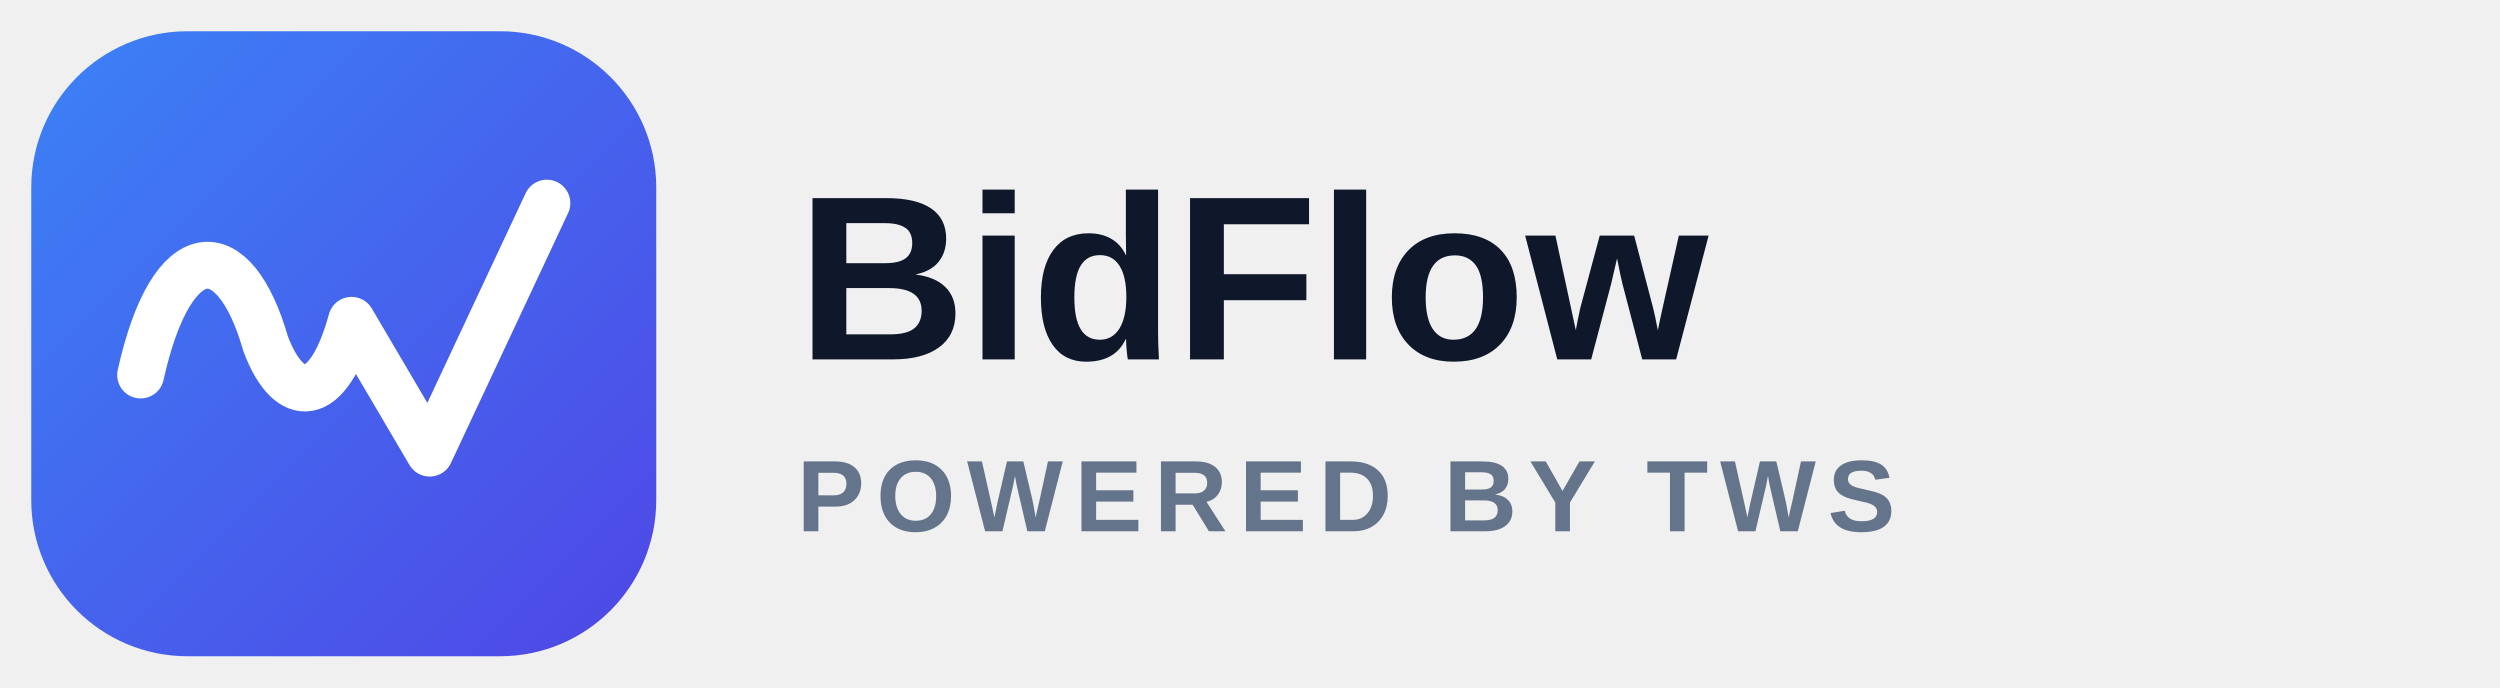
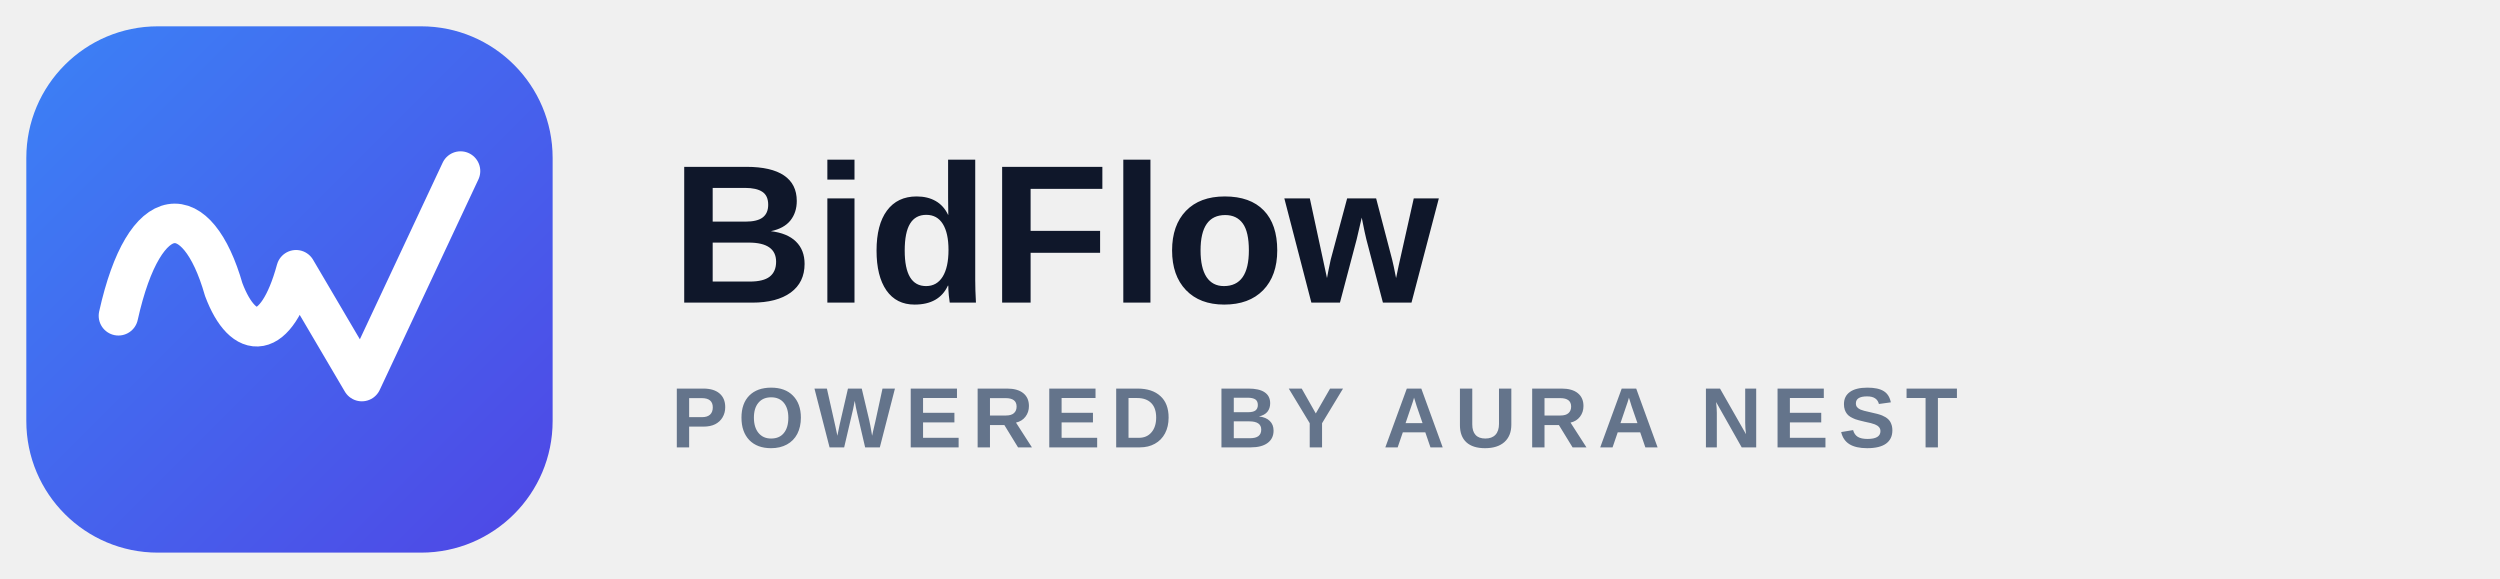
- <svg xmlns="http://www.w3.org/2000/svg" width="320" height="88" viewBox="0 0 320 88" fill="none">
+ <svg xmlns="http://www.w3.org/2000/svg" width="380" height="88" viewBox="0 0 380 88" fill="none">
  <rect x="4" y="4" width="80" height="80" rx="20" fill="url(#bidflow-logo-mark)" />
  <path d="M18 48C22 30 30 30 34 44C37 52 42 52 45 41L55 58L70 26" stroke="white" stroke-width="6" stroke-linecap="round" stroke-linejoin="round" />
  <text x="102" y="46" font-family="Arial, Helvetica, sans-serif" font-size="30" font-weight="700" fill="#0f172a">BidFlow</text>
-   <text x="102" y="68" font-family="Arial, Helvetica, sans-serif" font-size="13" font-weight="600" letter-spacing="1.5" fill="#64748b">POWERED BY TWS</text>
+   <text x="102" y="68" font-family="Arial, Helvetica, sans-serif" font-size="13" font-weight="600" letter-spacing="1.5" fill="#64748b">POWERED BY AURA NEST</text>
  <defs>
    <linearGradient id="bidflow-logo-mark" x1="4" y1="4" x2="84" y2="84" gradientUnits="userSpaceOnUse">
      <stop stop-color="#3b82f6" />
      <stop offset="1" stop-color="#4f46e5" />
    </linearGradient>
  </defs>
</svg>
